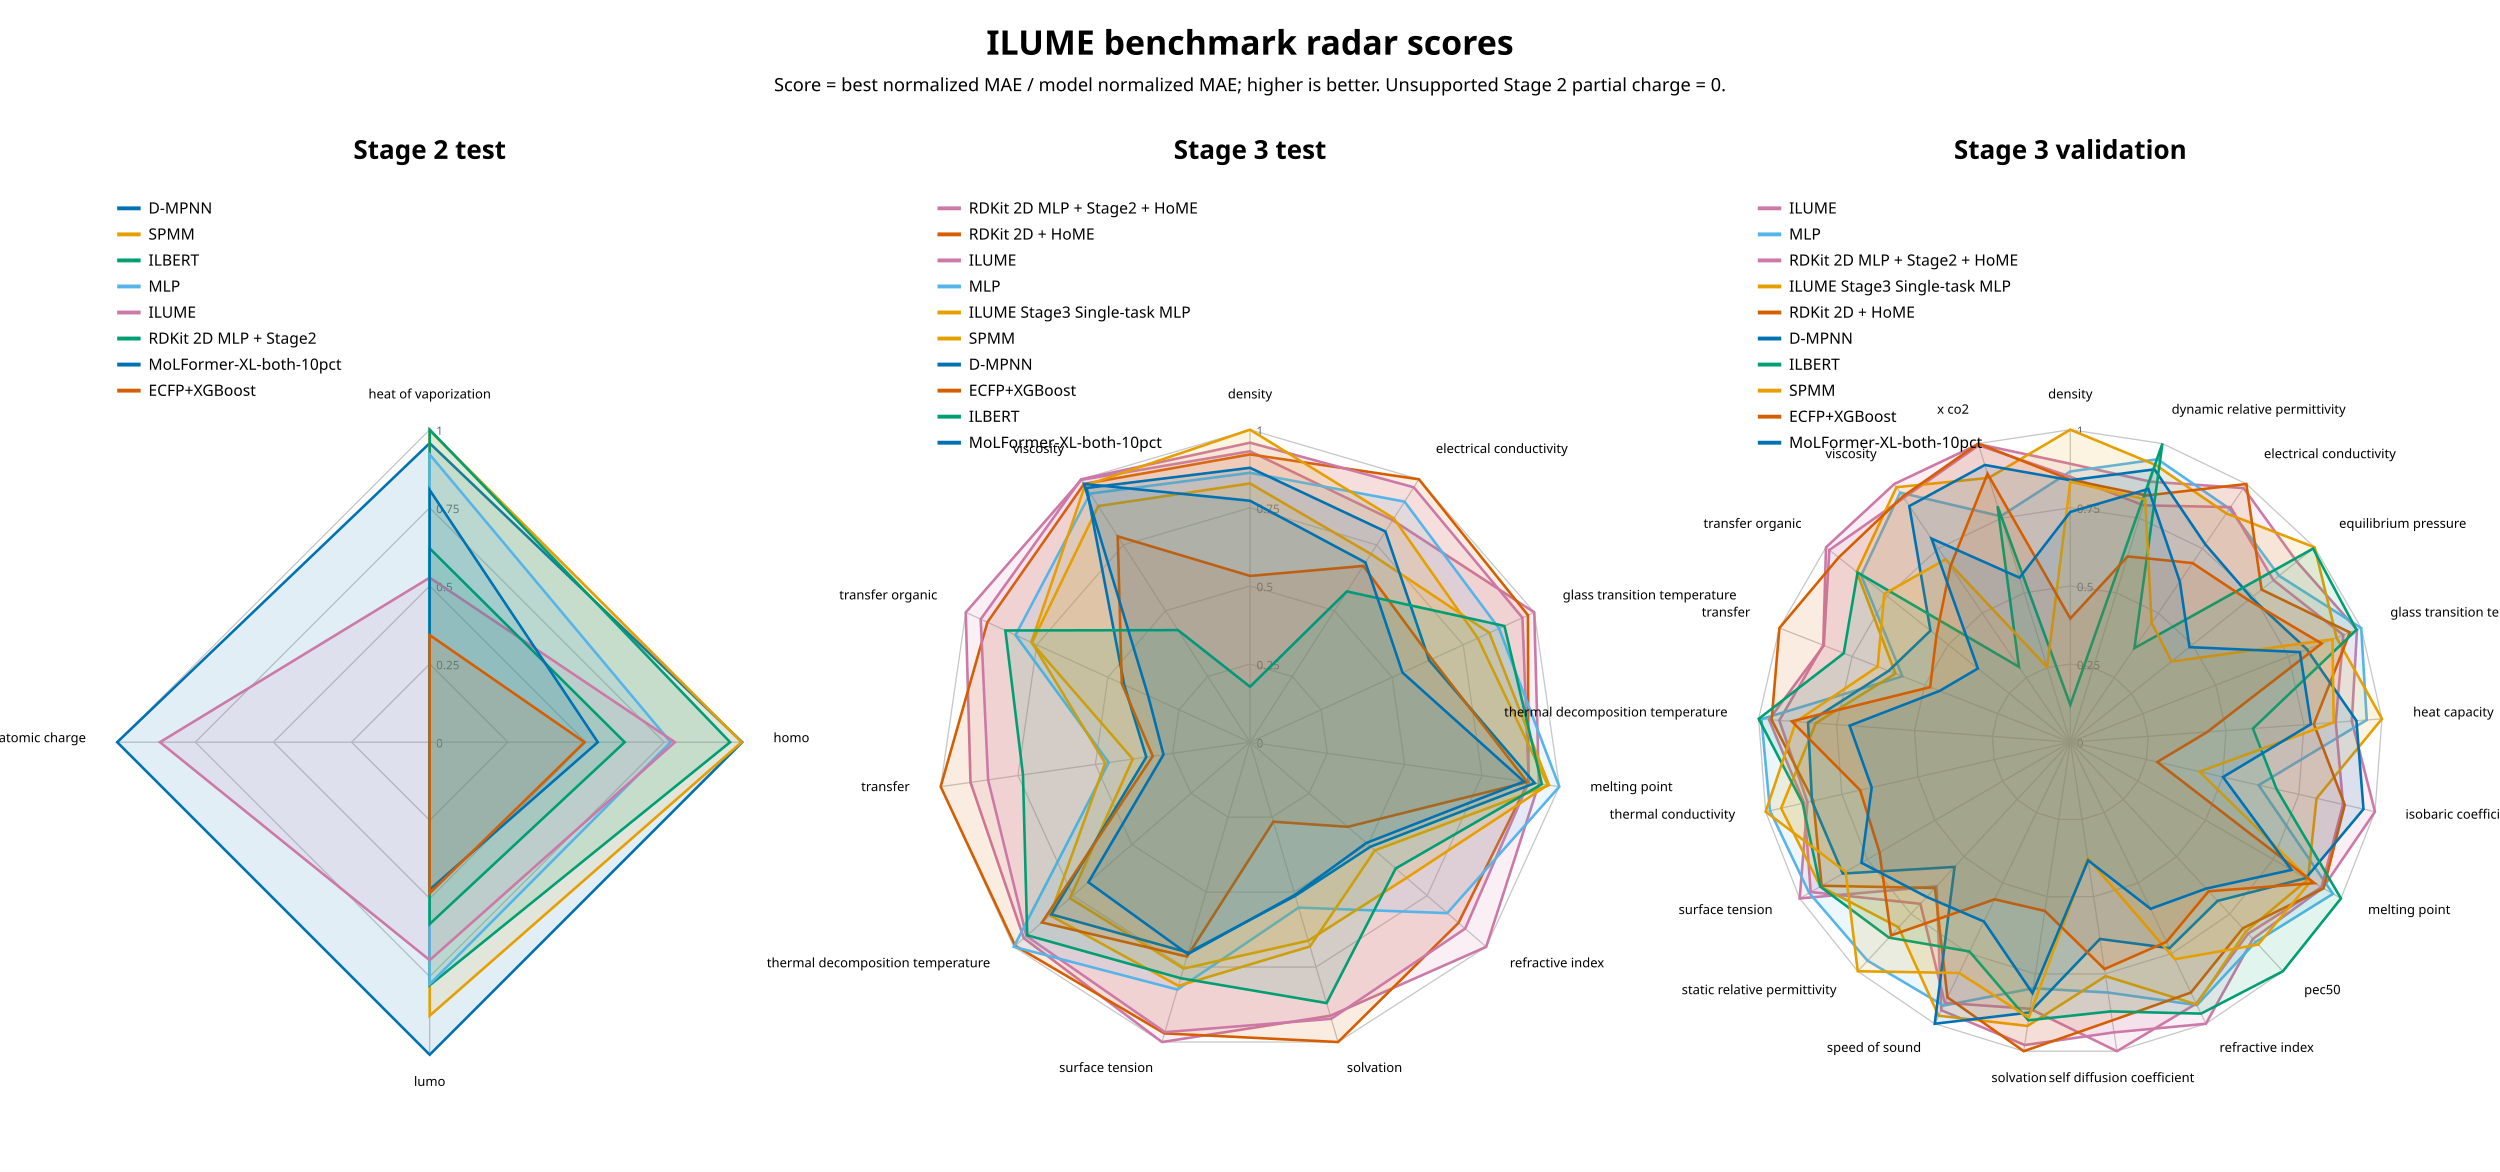
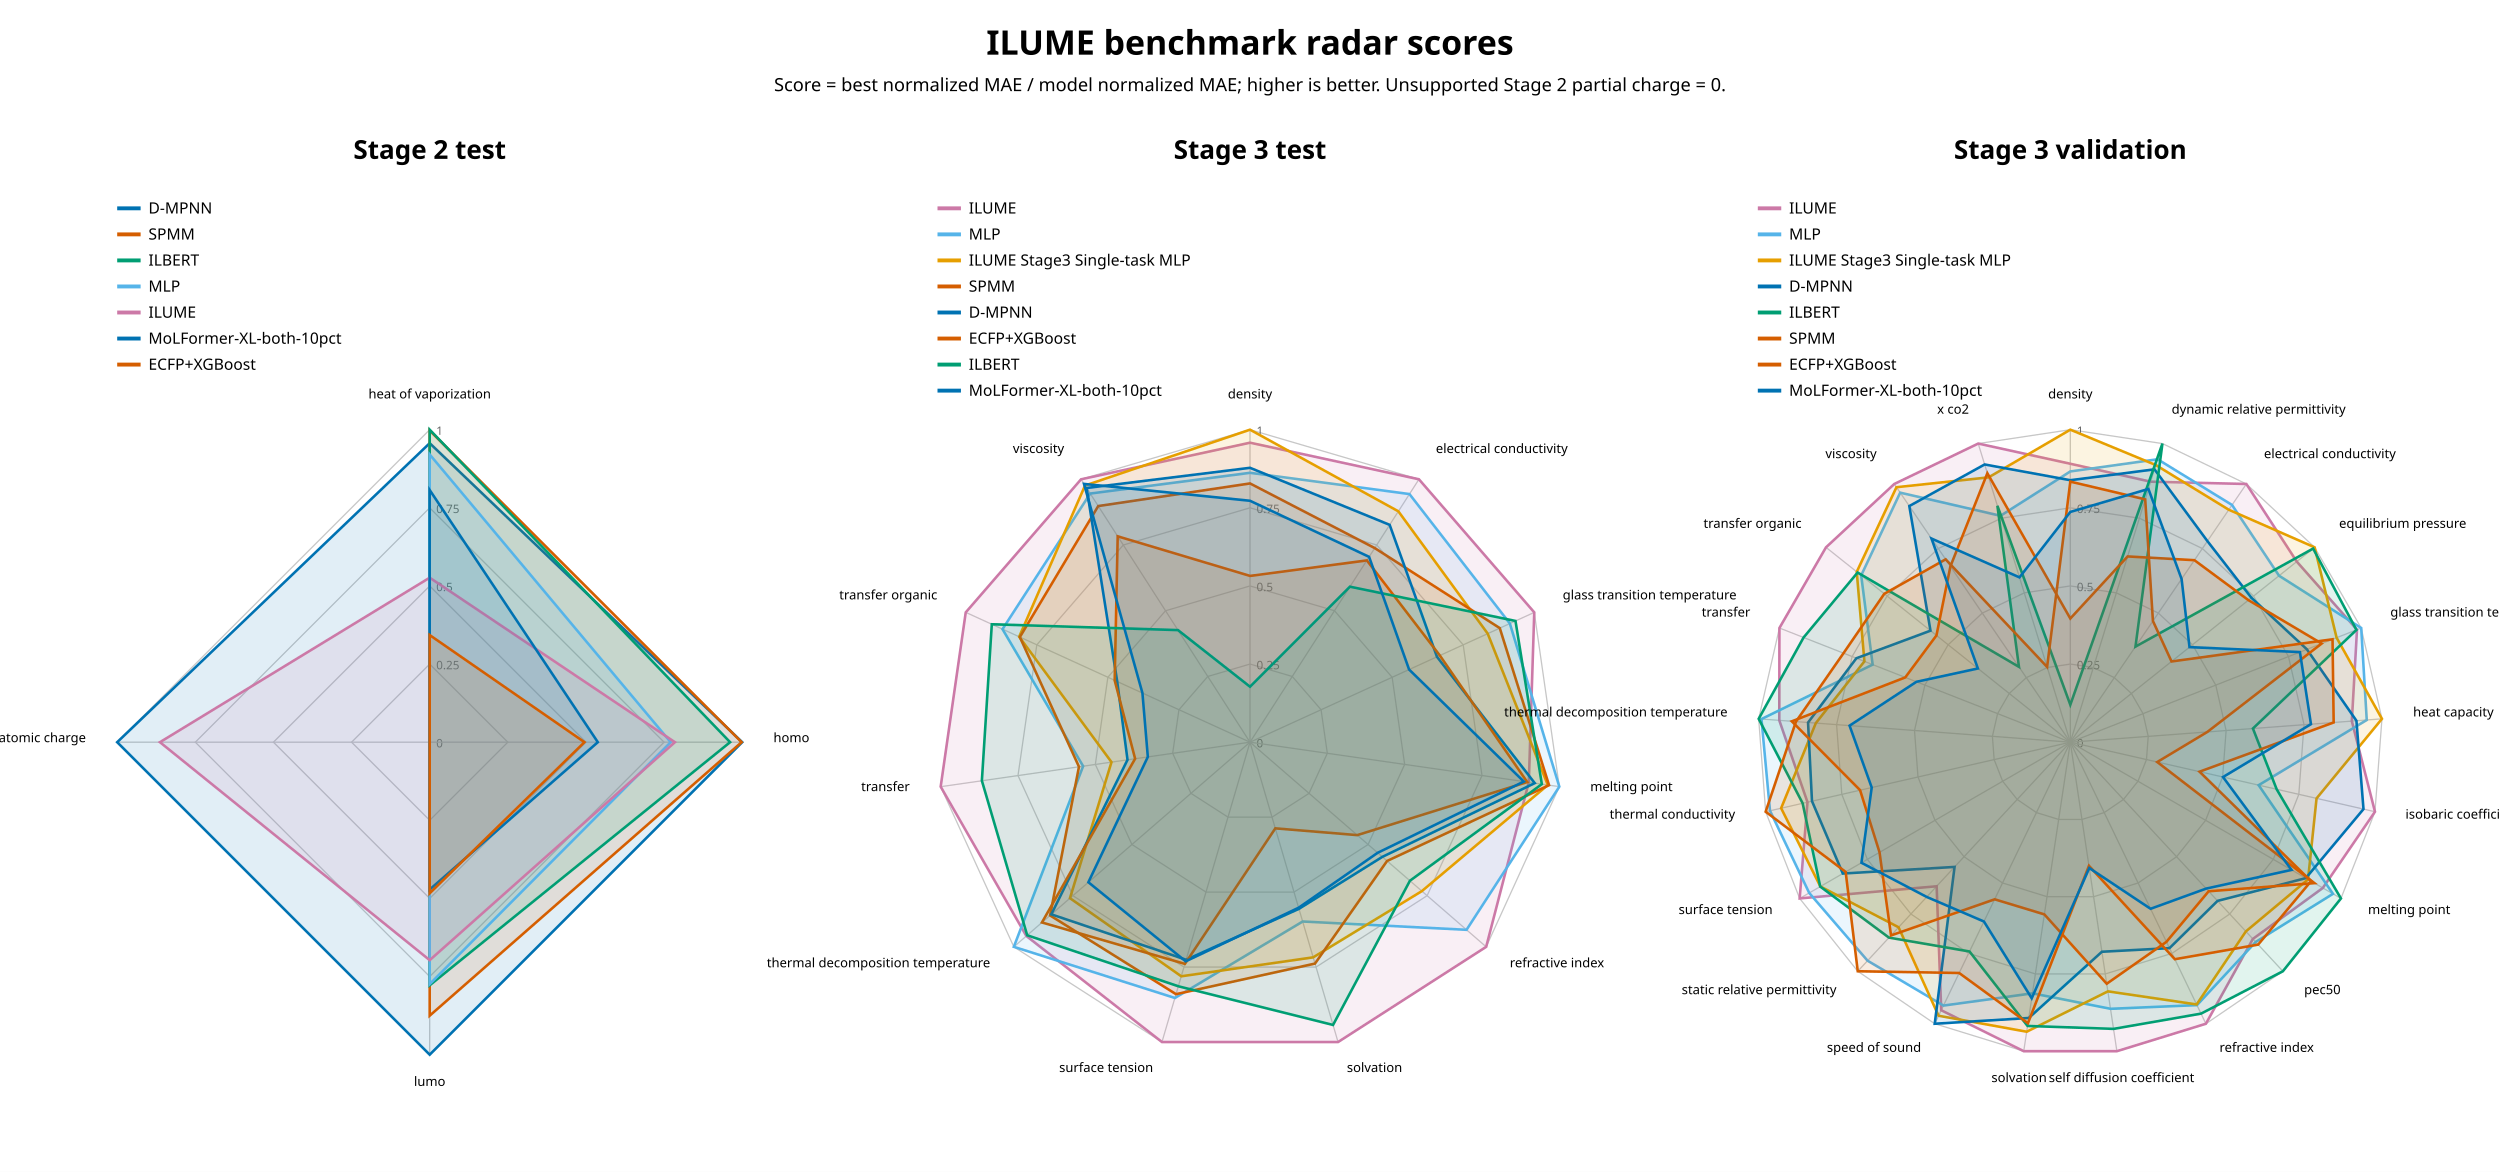
<svg xmlns="http://www.w3.org/2000/svg" width="1920" height="900" viewBox="0 0 1920 900">
  <rect width="1920" height="900" fill="white" />
  <text x="960" y="42" text-anchor="middle" font-family="sans-serif" font-size="26" font-weight="bold">ILUME benchmark radar scores</text>
  <text x="960" y="70" text-anchor="middle" font-family="sans-serif" font-size="14">Score = best normalized MAE / model normalized MAE; higher is better. Unsupported Stage 2 partial charge = 0.</text>
  <text x="330.0" y="122" text-anchor="middle" font-family="sans-serif" font-size="20" font-weight="bold">Stage 2 test</text>
  <polygon points="330.00,510.00 390.00,570.00 330.00,630.00 270.00,570.00" fill="none" stroke="#c7c7c7" stroke-width="1" />
  <text x="335.00" y="514.00" font-family="sans-serif" font-size="9" fill="#666">0.25</text>
  <polygon points="330.00,450.00 450.00,570.00 330.00,690.00 210.00,570.00" fill="none" stroke="#c7c7c7" stroke-width="1" />
  <text x="335.00" y="454.00" font-family="sans-serif" font-size="9" fill="#666">0.5</text>
  <polygon points="330.00,390.00 510.00,570.00 330.00,750.00 150.00,570.00" fill="none" stroke="#c7c7c7" stroke-width="1" />
  <text x="335.00" y="394.00" font-family="sans-serif" font-size="9" fill="#666">0.75</text>
  <polygon points="330.00,330.00 570.00,570.00 330.00,810.00 90.00,570.00" fill="none" stroke="#c7c7c7" stroke-width="1" />
  <text x="335.00" y="334.00" font-family="sans-serif" font-size="9" fill="#666">1</text>
  <text x="335.00" y="574.00" font-family="sans-serif" font-size="9" fill="#666">0</text>
  <line x1="330.00" y1="570.00" x2="330.00" y2="330.00" stroke="#c7c7c7" stroke-width="1" />
  <text x="330.00" y="306.00" text-anchor="middle" font-family="sans-serif" font-size="10">heat of vaporization</text>
  <line x1="330.00" y1="570.00" x2="570.00" y2="570.00" stroke="#c7c7c7" stroke-width="1" />
  <text x="594.00" y="570.00" text-anchor="start" font-family="sans-serif" font-size="10">homo</text>
  <line x1="330.00" y1="570.00" x2="330.00" y2="810.00" stroke="#c7c7c7" stroke-width="1" />
  <text x="330.00" y="834.00" text-anchor="middle" font-family="sans-serif" font-size="10">lumo</text>
  <line x1="330.00" y1="570.00" x2="90.00" y2="570.00" stroke="#c7c7c7" stroke-width="1" />
  <text x="66.00" y="570.00" text-anchor="end" font-family="sans-serif" font-size="10">partial atomic charge</text>
  <polygon class="series" data-panel="stage2_test" data-run="dmpnn@outputs/benchmarks/v1/dmpnn" data-scores="0.956824,1,1,1" points="330.00,340.36 570.00,570.00 330.00,810.00 90.00,570.00" fill="#0072b2" fill-opacity="0.12" stroke="#0072b2" stroke-width="2" />
  <line x1="90.0" y1="160" x2="108.0" y2="160" stroke="#0072b2" stroke-width="3" />
  <text x="114.0" y="164" font-family="sans-serif" font-size="12">D-MPNN</text>
-   <polygon class="series" data-panel="stage2_test" data-run="spmm@outputs/benchmarks/v1/spmm" data-scores="0.99731,0.998218,0.875141,0" points="330.00,330.65 569.57,570.00 330.00,780.03 330.00,570.00" fill="#e69f00" fill-opacity="0.12" stroke="#e69f00" stroke-width="2" />
-   <line x1="90.0" y1="180" x2="108.0" y2="180" stroke="#e69f00" stroke-width="3" />
+   <polygon class="series" data-panel="stage2_test" data-run="spmm@outputs/benchmarks/v1/spmm" data-scores="0.99731,0.998218,0.875141,0" points="330.00,330.65 569.57,570.00 330.00,780.03 330.00,570.00" fill="#d55e00" fill-opacity="0.12" stroke="#d55e00" stroke-width="2" />
+   <line x1="90.0" y1="180" x2="108.0" y2="180" stroke="#d55e00" stroke-width="3" />
  <text x="114.0" y="184" font-family="sans-serif" font-size="12">SPMM</text>
  <polygon class="series" data-panel="stage2_test" data-run="ilbert@outputs/benchmarks/v1/ilbert" data-scores="1,0.961306,0.777919,0" points="330.00,330.00 560.71,570.00 330.00,756.70 330.00,570.00" fill="#009e73" fill-opacity="0.12" stroke="#009e73" stroke-width="2" />
  <line x1="90.0" y1="200" x2="108.0" y2="200" stroke="#009e73" stroke-width="3" />
  <text x="114.0" y="204" font-family="sans-serif" font-size="12">ILBERT</text>
  <polygon class="series" data-panel="stage2_test" data-run="mlp@outputs/benchmarks/v1/mlp" data-scores="0.920702,0.77109,0.774135,0" points="330.00,349.03 515.06,570.00 330.00,755.79 330.00,570.00" fill="#56b4e9" fill-opacity="0.12" stroke="#56b4e9" stroke-width="2" />
  <line x1="90.0" y1="220" x2="108.0" y2="220" stroke="#56b4e9" stroke-width="3" />
  <text x="114.0" y="224" font-family="sans-serif" font-size="12">MLP</text>
  <polygon class="series" data-panel="stage2_test" data-run="ilume@outputs/v1/stage2/base/evaluate" data-scores="0.526423,0.784682,0.697555,0.863199" points="330.00,443.66 518.32,570.00 330.00,737.41 122.83,570.00" fill="#cc79a7" fill-opacity="0.12" stroke="#cc79a7" stroke-width="2" />
  <line x1="90.0" y1="240" x2="108.0" y2="240" stroke="#cc79a7" stroke-width="3" />
  <text x="114.0" y="244" font-family="sans-serif" font-size="12">ILUME</text>
-   <polygon class="series" data-panel="stage2_test" data-run="rdkit_2d_stage2@outputs/ablations/no_stage1_rdkit_stage2_stage3/stage2/evaluate/test" data-scores="0.620139,0.623927,0.581879,0" points="330.00,421.17 479.74,570.00 330.00,709.65 330.00,570.00" fill="#009e73" fill-opacity="0.12" stroke="#009e73" stroke-width="2" />
-   <line x1="90.0" y1="260" x2="108.0" y2="260" stroke="#009e73" stroke-width="3" />
-   <text x="114.0" y="264" font-family="sans-serif" font-size="12">RDKit 2D MLP + Stage2</text>
  <polygon class="series" data-panel="stage2_test" data-run="molformer@outputs/benchmarks/v1/molformer" data-scores="0.806919,0.537986,0.471542,0" points="330.00,376.34 459.12,570.00 330.00,683.17 330.00,570.00" fill="#0072b2" fill-opacity="0.12" stroke="#0072b2" stroke-width="2" />
-   <line x1="90.0" y1="280" x2="108.0" y2="280" stroke="#0072b2" stroke-width="3" />
-   <text x="114.0" y="284" font-family="sans-serif" font-size="12">MoLFormer-XL-both-10pct</text>
+   <line x1="90.0" y1="260" x2="108.0" y2="260" stroke="#0072b2" stroke-width="3" />
+   <text x="114.0" y="264" font-family="sans-serif" font-size="12">MoLFormer-XL-both-10pct</text>
  <polygon class="series" data-panel="stage2_test" data-run="ecfp_xgboost@outputs/benchmarks/v1/ecfp_xgboost" data-scores="0.342753,0.49528,0.483526,0" points="330.00,487.74 448.87,570.00 330.00,686.05 330.00,570.00" fill="#d55e00" fill-opacity="0.12" stroke="#d55e00" stroke-width="2" />
-   <line x1="90.0" y1="300" x2="108.0" y2="300" stroke="#d55e00" stroke-width="3" />
-   <text x="114.0" y="304" font-family="sans-serif" font-size="12">ECFP+XGBoost</text>
+   <line x1="90.0" y1="280" x2="108.0" y2="280" stroke="#d55e00" stroke-width="3" />
+   <text x="114.0" y="284" font-family="sans-serif" font-size="12">ECFP+XGBoost</text>
  <text x="960.0" y="122" text-anchor="middle" font-family="sans-serif" font-size="20" font-weight="bold">Stage 3 test</text>
  <polygon points="960.00,510.00 992.44,519.52 1014.58,545.08 1019.39,578.54 1005.34,609.29 976.90,627.57 943.10,627.57 914.66,609.29 900.61,578.54 905.42,545.08 927.56,519.52" fill="none" stroke="#c7c7c7" stroke-width="1" />
  <text x="965.00" y="514.00" font-family="sans-serif" font-size="9" fill="#666">0.25</text>
  <polygon points="960.00,450.00 1024.88,469.05 1069.16,520.15 1078.78,587.08 1050.69,648.58 993.81,685.14 926.19,685.14 869.31,648.58 841.22,587.08 850.84,520.15 895.12,469.05" fill="none" stroke="#c7c7c7" stroke-width="1" />
  <text x="965.00" y="454.00" font-family="sans-serif" font-size="9" fill="#666">0.5</text>
  <polygon points="960.00,390.00 1057.32,418.57 1123.73,495.23 1138.17,595.62 1096.03,687.87 1010.71,742.71 909.29,742.71 823.97,687.87 781.83,595.62 796.27,495.23 862.68,418.57" fill="none" stroke="#c7c7c7" stroke-width="1" />
  <text x="965.00" y="394.00" font-family="sans-serif" font-size="9" fill="#666">0.75</text>
  <polygon points="960.00,330.00 1089.75,368.10 1178.31,470.30 1197.56,604.16 1141.38,727.17 1027.62,800.28 892.38,800.28 778.62,727.17 722.44,604.16 741.69,470.30 830.25,368.10" fill="none" stroke="#c7c7c7" stroke-width="1" />
  <text x="965.00" y="334.00" font-family="sans-serif" font-size="9" fill="#666">1</text>
  <text x="965.00" y="574.00" font-family="sans-serif" font-size="9" fill="#666">0</text>
  <line x1="960.00" y1="570.00" x2="960.00" y2="330.00" stroke="#c7c7c7" stroke-width="1" />
  <text x="960.00" y="306.00" text-anchor="middle" font-family="sans-serif" font-size="10">density</text>
  <line x1="960.00" y1="570.00" x2="1089.75" y2="368.10" stroke="#c7c7c7" stroke-width="1" />
  <text x="1102.73" y="347.91" text-anchor="start" font-family="sans-serif" font-size="10">electrical conductivity</text>
  <line x1="960.00" y1="570.00" x2="1178.31" y2="470.30" stroke="#c7c7c7" stroke-width="1" />
  <text x="1200.14" y="460.33" text-anchor="start" font-family="sans-serif" font-size="10">glass transition temperature</text>
  <line x1="960.00" y1="570.00" x2="1197.56" y2="604.16" stroke="#c7c7c7" stroke-width="1" />
  <text x="1221.31" y="607.57" text-anchor="start" font-family="sans-serif" font-size="10">melting point</text>
  <line x1="960.00" y1="570.00" x2="1141.38" y2="727.17" stroke="#c7c7c7" stroke-width="1" />
  <text x="1159.52" y="742.88" text-anchor="start" font-family="sans-serif" font-size="10">refractive index</text>
  <line x1="960.00" y1="570.00" x2="1027.62" y2="800.28" stroke="#c7c7c7" stroke-width="1" />
  <text x="1034.38" y="823.31" text-anchor="start" font-family="sans-serif" font-size="10">solvation</text>
  <line x1="960.00" y1="570.00" x2="892.38" y2="800.28" stroke="#c7c7c7" stroke-width="1" />
  <text x="885.62" y="823.31" text-anchor="end" font-family="sans-serif" font-size="10">surface tension</text>
  <line x1="960.00" y1="570.00" x2="778.62" y2="727.17" stroke="#c7c7c7" stroke-width="1" />
  <text x="760.48" y="742.88" text-anchor="end" font-family="sans-serif" font-size="10">thermal decomposition temperature</text>
  <line x1="960.00" y1="570.00" x2="722.44" y2="604.16" stroke="#c7c7c7" stroke-width="1" />
  <text x="698.69" y="607.57" text-anchor="end" font-family="sans-serif" font-size="10">transfer</text>
  <line x1="960.00" y1="570.00" x2="741.69" y2="470.30" stroke="#c7c7c7" stroke-width="1" />
  <text x="719.86" y="460.33" text-anchor="end" font-family="sans-serif" font-size="10">transfer organic</text>
  <line x1="960.00" y1="570.00" x2="830.25" y2="368.10" stroke="#c7c7c7" stroke-width="1" />
  <text x="817.27" y="347.91" text-anchor="end" font-family="sans-serif" font-size="10">viscosity</text>
-   <polygon class="series" data-panel="stage3_test" data-run="rdkit_2d_stage2_home@outputs/ablations/no_stage1_rdkit_stage2_stage3/stage3/evaluate/test" data-scores="0.930953,0.844598,1,0.933952,1,0.912304,1,0.957763,0.903564,1,0.997975" points="960.00,346.57 1069.59,399.47 1178.31,470.30 1181.87,601.90 1141.38,727.17 1021.69,780.08 892.38,800.28 786.28,720.53 745.35,600.86 741.69,470.30 830.51,368.51" fill="#cc79a7" fill-opacity="0.12" stroke="#cc79a7" stroke-width="2" />
+   <polygon class="series" data-panel="stage3_test" data-run="ilume@outputs/v1/stage3/base/test" data-scores="0.958393,1,1,0.901385,1,1,1,0.947019,1,1,1" points="960.00,339.99 1089.75,368.10 1178.31,470.30 1174.13,600.79 1141.38,727.17 1027.62,800.28 892.38,800.28 788.23,718.84 722.44,604.16 741.69,470.30 830.25,368.10" fill="#cc79a7" fill-opacity="0.12" stroke="#cc79a7" stroke-width="2" />
  <line x1="720.0" y1="160" x2="738.0" y2="160" stroke="#cc79a7" stroke-width="3" />
-   <text x="744.0" y="164" font-family="sans-serif" font-size="12">RDKit 2D MLP + Stage2 + HoME</text>
-   <polygon class="series" data-panel="stage3_test" data-run="rdkit_2d_home@outputs/ablations/stage1_stage2_rdkit_home/evaluate/test" data-scores="0.920925,1,0.977915,0.899856,0.882846,1,0.971245,0.994513,1,0.923746,0.982373" points="960.00,348.98 1089.75,368.10 1173.49,472.50 1173.77,600.74 1120.13,708.75 1027.62,800.28 894.33,793.66 779.62,726.30 722.44,604.16 758.34,477.90 832.53,371.66" fill="#d55e00" fill-opacity="0.12" stroke="#d55e00" stroke-width="2" />
-   <line x1="720.0" y1="180" x2="738.0" y2="180" stroke="#d55e00" stroke-width="3" />
-   <text x="744.0" y="184" font-family="sans-serif" font-size="12">RDKit 2D + HoME</text>
-   <polygon class="series" data-panel="stage3_test" data-run="ilume@outputs/v1/stage3/base/test" data-scores="0.958393,0.969494,0.958382,0.901385,0.911031,0.922593,0.967045,0.947019,0.84671,0.947391,1" points="960.00,339.99 1085.80,374.26 1169.23,474.45 1174.13,600.79 1125.24,713.18 1022.38,782.45 894.61,792.69 788.23,718.84 758.86,598.92 753.17,475.55 830.25,368.10" fill="#cc79a7" fill-opacity="0.12" stroke="#cc79a7" stroke-width="2" />
-   <line x1="720.0" y1="200" x2="738.0" y2="200" stroke="#cc79a7" stroke-width="3" />
-   <text x="744.0" y="204" font-family="sans-serif" font-size="12">ILUME</text>
-   <polygon class="series" data-panel="stage3_test" data-run="mlp@outputs/benchmarks/v1/mlp" data-scores="0.862004,0.915018,0.876099,1,0.835272,0.551748,0.824993,1,0.456816,0.824843,0.945819" points="960.00,363.12 1078.73,385.26 1151.26,482.65 1197.56,604.16 1111.50,701.28 997.31,697.06 904.22,759.98 778.62,727.17 851.48,585.60 779.93,487.76 837.28,379.04" fill="#56b4e9" fill-opacity="0.12" stroke="#56b4e9" stroke-width="2" />
-   <line x1="720.0" y1="220" x2="738.0" y2="220" stroke="#56b4e9" stroke-width="3" />
-   <text x="744.0" y="224" font-family="sans-serif" font-size="12">MLP</text>
-   <polygon class="series" data-panel="stage3_test" data-run="ilume_stage3_single_task_mlp@outputs/benchmarks/v1/ilume_stage3_single_task_mlp" data-scores="1,0.851351,0.801428,0.962804,0.66294,0.662034,0.755036,0.762323,0.379157,0.769322,0.976377" points="960.00,330.00 1070.47,398.11 1134.96,490.10 1188.72,602.89 1080.24,674.19 1004.76,722.45 908.95,743.87 821.73,689.81 869.93,582.95 792.05,493.30 833.31,372.87" fill="#e69f00" fill-opacity="0.12" stroke="#e69f00" stroke-width="2" />
-   <line x1="720.0" y1="240" x2="738.0" y2="240" stroke="#e69f00" stroke-width="3" />
-   <text x="744.0" y="244" font-family="sans-serif" font-size="12">ILUME Stage3 Single-task MLP</text>
-   <polygon class="series" data-panel="stage3_test" data-run="spmm@outputs/benchmarks/v1/spmm" data-scores="0.827988,0.715769,0.84214,0.966751,0.528777,0.68116,0.812724,0.846539,0.468175,0.767068,0.89822" points="960.00,371.28 1052.87,425.49 1143.85,486.04 1189.66,603.02 1055.91,653.11 1006.06,726.86 905.05,757.15 806.45,703.05 848.78,585.99 792.54,493.52 843.45,388.65" fill="#e69f00" fill-opacity="0.12" stroke="#e69f00" stroke-width="2" />
-   <line x1="720.0" y1="260" x2="738.0" y2="260" stroke="#e69f00" stroke-width="3" />
-   <text x="744.0" y="264" font-family="sans-serif" font-size="12">SPMM</text>
-   <polygon class="series" data-panel="stage3_test" data-run="dmpnn@outputs/benchmarks/v1/dmpnn" data-scores="0.87798,0.801462,0.6304,0.920491,0.5105,0.512725,0.701729,0.841327,0.335283,0.442556,0.966994" points="960.00,359.28 1063.99,408.18 1097.62,507.15 1178.67,601.44 1052.59,650.23 994.67,688.07 912.55,731.59 807.40,702.23 880.35,581.45 863.38,525.88 834.53,374.76" fill="#0072b2" fill-opacity="0.12" stroke="#0072b2" stroke-width="2" />
-   <line x1="720.0" y1="280" x2="738.0" y2="280" stroke="#0072b2" stroke-width="3" />
-   <text x="744.0" y="284" font-family="sans-serif" font-size="12">D-MPNN</text>
-   <polygon class="series" data-panel="stage3_test" data-run="ecfp_xgboost@outputs/benchmarks/v1/ecfp_xgboost" data-scores="0.532079,0.670422,0.640015,0.896236,0.413674,0.265195,0.715075,0.880969,0.314466,0.450955,0.783078" points="960.00,442.30 1046.99,434.64 1099.72,506.19 1172.91,600.61 1035.03,635.02 977.93,631.07 911.65,734.67 800.21,708.46 885.30,580.74 861.55,525.04 858.39,411.90" fill="#d55e00" fill-opacity="0.12" stroke="#d55e00" stroke-width="2" />
-   <line x1="720.0" y1="300" x2="738.0" y2="300" stroke="#d55e00" stroke-width="3" />
-   <text x="744.0" y="304" font-family="sans-serif" font-size="12">ECFP+XGBoost</text>
-   <polygon class="series" data-panel="stage3_test" data-run="ilbert@outputs/benchmarks/v1/ilbert" data-scores="0.177493,0.573464,0.895055,0.943484,0.616901,0.870082,0.787218,0.943435,0.73395,0.860521,0.426328" points="960.00,527.40 1034.41,454.22 1155.40,480.76 1184.13,602.23 1071.89,666.96 1018.83,770.36 906.77,751.28 788.88,718.28 785.64,595.07 772.14,484.21 904.68,483.92" fill="#009e73" fill-opacity="0.12" stroke="#009e73" stroke-width="2" />
-   <line x1="720.0" y1="320" x2="738.0" y2="320" stroke="#009e73" stroke-width="3" />
-   <text x="744.0" y="324" font-family="sans-serif" font-size="12">ILBERT</text>
-   <polygon class="series" data-panel="stage3_test" data-run="molformer@outputs/benchmarks/v1/molformer" data-scores="0.772533,0.683442,0.536399,0.885276,0.492402,0.509378,0.706825,0.68437,0.279671,0.358486,0.982415" points="960.00,384.59 1048.68,432.01 1077.10,516.52 1170.30,600.24 1049.31,647.39 994.44,687.30 912.21,732.77 835.87,677.56 893.56,579.55 881.74,534.26 832.53,371.65" fill="#0072b2" fill-opacity="0.12" stroke="#0072b2" stroke-width="2" />
-   <line x1="720.0" y1="340" x2="738.0" y2="340" stroke="#0072b2" stroke-width="3" />
-   <text x="744.0" y="344" font-family="sans-serif" font-size="12">MoLFormer-XL-both-10pct</text>
+   <text x="744.0" y="164" font-family="sans-serif" font-size="12">ILUME</text>
+   <polygon class="series" data-panel="stage3_test" data-run="mlp@outputs/benchmarks/v1/mlp" data-scores="0.862004,0.94381,0.914143,1,0.916843,0.598041,0.853107,1,0.539519,0.870647,0.945819" points="960.00,363.12 1082.46,379.44 1159.57,478.86 1197.56,604.16 1126.30,714.10 1000.44,707.72 902.32,766.45 778.62,727.17 831.83,588.43 769.93,483.20 837.28,379.04" fill="#56b4e9" fill-opacity="0.12" stroke="#56b4e9" stroke-width="2" />
+   <line x1="720.0" y1="180" x2="738.0" y2="180" stroke="#56b4e9" stroke-width="3" />
+   <text x="744.0" y="184" font-family="sans-serif" font-size="12">MLP</text>
+   <polygon class="series" data-panel="stage3_test" data-run="ilume_stage3_single_task_mlp@outputs/benchmarks/v1/ilume_stage3_single_task_mlp" data-scores="1,0.87814,0.83623,0.962804,0.727681,0.717579,0.780766,0.762323,0.4478,0.812043,0.976377" points="960.00,330.00 1073.94,392.70 1142.56,486.63 1188.72,602.89 1091.99,684.37 1008.52,735.24 907.21,749.79 821.73,689.81 853.62,585.29 782.72,489.04 833.31,372.87" fill="#e69f00" fill-opacity="0.12" stroke="#e69f00" stroke-width="2" />
+   <line x1="720.0" y1="200" x2="738.0" y2="200" stroke="#e69f00" stroke-width="3" />
+   <text x="744.0" y="204" font-family="sans-serif" font-size="12">ILUME Stage3 Single-task MLP</text>
+   <polygon class="series" data-panel="stage3_test" data-run="spmm@outputs/benchmarks/v1/spmm" data-scores="0.827988,0.738291,0.87871,0.966751,0.580416,0.738311,0.84042,0.846539,0.552934,0.809664,0.89822" points="960.00,371.28 1055.80,420.94 1151.83,482.39 1189.66,603.02 1065.28,661.22 1009.92,740.02 903.17,763.53 806.45,703.05 828.65,588.89 783.24,489.28 843.45,388.65" fill="#d55e00" fill-opacity="0.12" stroke="#d55e00" stroke-width="2" />
+   <line x1="720.0" y1="220" x2="738.0" y2="220" stroke="#d55e00" stroke-width="3" />
+   <text x="744.0" y="224" font-family="sans-serif" font-size="12">SPMM</text>
+   <polygon class="series" data-panel="stage3_test" data-run="dmpnn@outputs/benchmarks/v1/dmpnn" data-scores="0.87798,0.82668,0.657776,0.920491,0.560354,0.555743,0.725643,0.841327,0.395984,0.467131,0.966994" points="960.00,359.28 1067.26,403.09 1103.60,504.42 1178.67,601.44 1061.64,658.07 997.58,697.98 910.94,737.10 807.40,702.23 865.93,583.53 858.02,523.43 834.53,374.76" fill="#0072b2" fill-opacity="0.12" stroke="#0072b2" stroke-width="2" />
+   <line x1="720.0" y1="240" x2="738.0" y2="240" stroke="#0072b2" stroke-width="3" />
+   <text x="744.0" y="244" font-family="sans-serif" font-size="12">D-MPNN</text>
+   <polygon class="series" data-panel="stage3_test" data-run="ecfp_xgboost@outputs/benchmarks/v1/ecfp_xgboost" data-scores="0.532079,0.691517,0.667808,0.896236,0.454073,0.287445,0.739444,0.880969,0.371397,0.475997,0.783078" points="960.00,442.30 1049.73,430.38 1105.79,503.42 1172.91,600.61 1042.36,641.37 979.44,636.19 910.00,740.28 800.21,708.46 871.77,582.69 856.08,522.54 858.39,411.90" fill="#d55e00" fill-opacity="0.12" stroke="#d55e00" stroke-width="2" />
+   <line x1="720.0" y1="260" x2="738.0" y2="260" stroke="#d55e00" stroke-width="3" />
+   <text x="744.0" y="264" font-family="sans-serif" font-size="12">ECFP+XGBoost</text>
+   <polygon class="series" data-panel="stage3_test" data-run="ilbert@outputs/benchmarks/v1/ilbert" data-scores="0.177493,0.591509,0.933923,0.943484,0.677147,0.943083,0.814045,0.943435,0.866825,0.908306,0.426328" points="960.00,527.40 1036.75,450.57 1163.89,476.89 1184.13,602.23 1082.82,676.42 1023.77,787.17 904.96,757.46 788.88,718.28 754.08,599.61 761.71,479.44 904.68,483.92" fill="#009e73" fill-opacity="0.12" stroke="#009e73" stroke-width="2" />
+   <line x1="720.0" y1="280" x2="738.0" y2="280" stroke="#009e73" stroke-width="3" />
+   <text x="744.0" y="284" font-family="sans-serif" font-size="12">ILBERT</text>
+   <polygon class="series" data-panel="stage3_test" data-run="molformer@outputs/benchmarks/v1/molformer" data-scores="0.772533,0.704947,0.559693,0.885276,0.540489,0.552115,0.730913,0.68437,0.330303,0.378393,0.982415" points="960.00,384.59 1051.47,427.67 1082.19,514.20 1170.30,600.24 1058.03,654.95 997.33,697.14 910.58,738.31 835.87,677.56 881.53,581.28 877.39,532.27 832.53,371.65" fill="#0072b2" fill-opacity="0.12" stroke="#0072b2" stroke-width="2" />
+   <line x1="720.0" y1="300" x2="738.0" y2="300" stroke="#0072b2" stroke-width="3" />
+   <text x="744.0" y="304" font-family="sans-serif" font-size="12">MoLFormer-XL-both-10pct</text>
  <text x="1590.0" y="122" text-anchor="middle" font-family="sans-serif" font-size="20" font-weight="bold">Stage 3 validation</text>
  <polygon points="1590.00,510.00 1607.69,512.67 1623.80,520.43 1636.91,532.59 1645.85,548.08 1649.83,565.52 1648.50,583.35 1641.96,600.00 1630.81,613.98 1616.03,624.06 1598.94,629.33 1581.06,629.33 1563.97,624.06 1549.19,613.98 1538.04,600.00 1531.50,583.35 1530.17,565.52 1534.15,548.08 1543.09,532.59 1556.20,520.43 1572.31,512.67" fill="none" stroke="#c7c7c7" stroke-width="1" />
  <text x="1595.00" y="514.00" font-family="sans-serif" font-size="9" fill="#666">0.25</text>
  <polygon points="1590.00,450.00 1625.37,455.33 1657.60,470.85 1683.82,495.18 1701.70,526.16 1709.66,561.03 1706.99,596.70 1693.92,630.00 1671.62,657.97 1642.07,678.12 1607.89,688.66 1572.11,688.66 1537.93,678.12 1508.38,657.97 1486.08,630.00 1473.01,596.70 1470.34,561.03 1478.30,526.16 1496.18,495.18 1522.40,470.85 1554.63,455.33" fill="none" stroke="#c7c7c7" stroke-width="1" />
  <text x="1595.00" y="454.00" font-family="sans-serif" font-size="9" fill="#666">0.5</text>
  <polygon points="1590.00,390.00 1643.06,398.00 1691.40,421.28 1730.73,457.77 1757.56,504.24 1769.50,556.55 1765.49,610.05 1745.88,660.00 1712.43,701.95 1668.10,732.17 1616.83,747.99 1563.17,747.99 1511.90,732.17 1467.57,701.95 1434.12,660.00 1414.51,610.05 1410.50,556.55 1422.44,504.24 1449.27,457.77 1488.60,421.28 1536.94,398.00" fill="none" stroke="#c7c7c7" stroke-width="1" />
  <text x="1595.00" y="394.00" font-family="sans-serif" font-size="9" fill="#666">0.75</text>
  <polygon points="1590.00,330.00 1660.74,340.66 1725.20,371.70 1777.64,420.36 1813.41,482.32 1829.33,552.06 1823.98,623.41 1797.85,690.00 1753.24,745.93 1694.13,786.23 1625.77,807.32 1554.23,807.32 1485.87,786.23 1426.76,745.93 1382.15,690.00 1356.02,623.41 1350.67,552.06 1366.59,482.32 1402.36,420.36 1454.80,371.70 1519.26,340.66" fill="none" stroke="#c7c7c7" stroke-width="1" />
  <text x="1595.00" y="334.00" font-family="sans-serif" font-size="9" fill="#666">1</text>
  <text x="1595.00" y="574.00" font-family="sans-serif" font-size="9" fill="#666">0</text>
  <line x1="1590.00" y1="570.00" x2="1590.00" y2="330.00" stroke="#c7c7c7" stroke-width="1" />
  <text x="1590.00" y="306.00" text-anchor="middle" font-family="sans-serif" font-size="10">density</text>
  <line x1="1590.00" y1="570.00" x2="1660.74" y2="340.66" stroke="#c7c7c7" stroke-width="1" />
  <text x="1667.82" y="317.73" text-anchor="start" font-family="sans-serif" font-size="10">dynamic relative permittivity</text>
  <line x1="1590.00" y1="570.00" x2="1725.20" y2="371.70" stroke="#c7c7c7" stroke-width="1" />
  <text x="1738.72" y="351.87" text-anchor="start" font-family="sans-serif" font-size="10">electrical conductivity</text>
  <line x1="1590.00" y1="570.00" x2="1777.64" y2="420.36" stroke="#c7c7c7" stroke-width="1" />
  <text x="1796.40" y="405.40" text-anchor="start" font-family="sans-serif" font-size="10">equilibrium pressure</text>
  <line x1="1590.00" y1="570.00" x2="1813.41" y2="482.32" stroke="#c7c7c7" stroke-width="1" />
  <text x="1835.75" y="473.55" text-anchor="start" font-family="sans-serif" font-size="10">glass transition temperature</text>
  <line x1="1590.00" y1="570.00" x2="1829.33" y2="552.06" stroke="#c7c7c7" stroke-width="1" />
  <text x="1853.26" y="550.27" text-anchor="start" font-family="sans-serif" font-size="10">heat capacity</text>
  <line x1="1590.00" y1="570.00" x2="1823.98" y2="623.41" stroke="#c7c7c7" stroke-width="1" />
  <text x="1847.38" y="628.75" text-anchor="start" font-family="sans-serif" font-size="10">isobaric coefficient of volume expansion</text>
  <line x1="1590.00" y1="570.00" x2="1797.85" y2="690.00" stroke="#c7c7c7" stroke-width="1" />
  <text x="1818.63" y="702.00" text-anchor="start" font-family="sans-serif" font-size="10">melting point</text>
  <line x1="1590.00" y1="570.00" x2="1753.24" y2="745.93" stroke="#c7c7c7" stroke-width="1" />
  <text x="1769.57" y="763.53" text-anchor="start" font-family="sans-serif" font-size="10">pec50</text>
  <line x1="1590.00" y1="570.00" x2="1694.13" y2="786.23" stroke="#c7c7c7" stroke-width="1" />
  <text x="1704.55" y="807.86" text-anchor="start" font-family="sans-serif" font-size="10">refractive index</text>
  <line x1="1590.00" y1="570.00" x2="1625.77" y2="807.32" stroke="#c7c7c7" stroke-width="1" />
  <text x="1629.35" y="831.05" text-anchor="middle" font-family="sans-serif" font-size="10">self diffusion coefficient</text>
  <line x1="1590.00" y1="570.00" x2="1554.23" y2="807.32" stroke="#c7c7c7" stroke-width="1" />
  <text x="1550.65" y="831.05" text-anchor="middle" font-family="sans-serif" font-size="10">solvation</text>
  <line x1="1590.00" y1="570.00" x2="1485.87" y2="786.23" stroke="#c7c7c7" stroke-width="1" />
  <text x="1475.45" y="807.86" text-anchor="end" font-family="sans-serif" font-size="10">speed of sound</text>
  <line x1="1590.00" y1="570.00" x2="1426.76" y2="745.93" stroke="#c7c7c7" stroke-width="1" />
  <text x="1410.43" y="763.53" text-anchor="end" font-family="sans-serif" font-size="10">static relative permittivity</text>
  <line x1="1590.00" y1="570.00" x2="1382.15" y2="690.00" stroke="#c7c7c7" stroke-width="1" />
  <text x="1361.37" y="702.00" text-anchor="end" font-family="sans-serif" font-size="10">surface tension</text>
  <line x1="1590.00" y1="570.00" x2="1356.02" y2="623.41" stroke="#c7c7c7" stroke-width="1" />
  <text x="1332.62" y="628.75" text-anchor="end" font-family="sans-serif" font-size="10">thermal conductivity</text>
  <line x1="1590.00" y1="570.00" x2="1350.67" y2="552.06" stroke="#c7c7c7" stroke-width="1" />
  <text x="1326.74" y="550.27" text-anchor="end" font-family="sans-serif" font-size="10">thermal decomposition temperature</text>
  <line x1="1590.00" y1="570.00" x2="1366.59" y2="482.32" stroke="#c7c7c7" stroke-width="1" />
  <text x="1344.25" y="473.55" text-anchor="end" font-family="sans-serif" font-size="10">transfer</text>
  <line x1="1590.00" y1="570.00" x2="1402.36" y2="420.36" stroke="#c7c7c7" stroke-width="1" />
  <text x="1383.60" y="405.40" text-anchor="end" font-family="sans-serif" font-size="10">transfer organic</text>
  <line x1="1590.00" y1="570.00" x2="1454.80" y2="371.70" stroke="#c7c7c7" stroke-width="1" />
  <text x="1441.28" y="351.87" text-anchor="end" font-family="sans-serif" font-size="10">viscosity</text>
  <line x1="1590.00" y1="570.00" x2="1519.26" y2="340.66" stroke="#c7c7c7" stroke-width="1" />
  <text x="1512.18" y="317.73" text-anchor="end" font-family="sans-serif" font-size="10">x co2</text>
-   <polygon class="series" data-panel="stage3_validation" data-run="ilume@study:ilume-stage3-6e0b193154d4b81545dc1bac0bb187e872a34548b7cee0723f681a7c5105f31d-taskwise-refined" data-scores="0.890952,0.872341,0.984235,0.926856,0.985543,0.903393,1,0.933011,0.858857,1,0.939049,0.980018,0.952053,0.628896,1,0.862708,0.933843,0.849336,1,1,0.998103" points="1590.00,356.17 1651.71,369.94 1723.07,374.83 1763.91,431.31 1810.18,483.59 1806.21,553.80 1823.98,623.41 1783.92,681.96 1730.20,721.10 1694.13,786.23 1623.59,792.85 1554.94,802.58 1490.86,775.86 1487.34,680.64 1382.15,690.00 1388.14,616.07 1366.50,553.25 1400.25,495.53 1402.36,420.36 1454.80,371.70 1519.39,341.10" fill="#cc79a7" fill-opacity="0.12" stroke="#cc79a7" stroke-width="2" />
+   <polygon class="series" data-panel="stage3_validation" data-run="ilume@study:ilume-stage3-6e0b193154d4b81545dc1bac0bb187e872a34548b7cee0723f681a7c5105f31d-taskwise-refined" data-scores="0.890952,0.872341,1,0.926856,0.985543,0.903393,1,0.933011,0.858857,1,1,1,0.952053,0.628896,1,0.862708,0.933843,1,1,1,1" points="1590.00,356.17 1651.71,369.94 1725.20,371.70 1763.91,431.31 1810.18,483.59 1806.21,553.80 1823.98,623.41 1783.92,681.96 1730.20,721.10 1694.13,786.23 1625.77,807.32 1554.23,807.32 1490.86,775.86 1487.34,680.64 1382.15,690.00 1388.14,616.07 1366.50,553.25 1366.59,482.32 1402.36,420.36 1454.80,371.70 1519.26,340.66" fill="#cc79a7" fill-opacity="0.12" stroke="#cc79a7" stroke-width="2" />
  <line x1="1350.0" y1="160" x2="1368.0" y2="160" stroke="#cc79a7" stroke-width="3" />
  <text x="1374.0" y="164" font-family="sans-serif" font-size="12">ILUME</text>
-   <polygon class="series" data-panel="stage3_validation" data-run="mlp@outputs/benchmarks/v1/mlp" data-scores="0.866435,0.947494,0.904223,0.854354,1,0.951231,0.618145,0.970481,0.872084,0.933924,0.810232,0.796477,0.935528,0.953903,0.964822,0.985744,0.991157,0.577134,0.855966,0.966434,0.756703" points="1590.00,362.06 1657.03,352.70 1712.25,390.70 1750.31,442.16 1813.41,482.32 1817.66,552.94 1734.64,603.01 1791.71,686.46 1732.36,723.43 1687.25,771.94 1618.98,762.28 1561.51,759.02 1492.58,772.29 1434.28,737.82 1389.47,685.78 1359.35,622.64 1352.79,552.22 1461.06,519.40 1429.39,441.92 1459.34,378.36 1536.47,396.46" fill="#56b4e9" fill-opacity="0.12" stroke="#56b4e9" stroke-width="2" />
+   <polygon class="series" data-panel="stage3_validation" data-run="mlp@outputs/benchmarks/v1/mlp" data-scores="0.866435,0.947494,0.918706,0.854354,1,0.951231,0.618145,0.970481,0.872084,0.933924,0.862821,0.812717,0.935528,0.953903,0.964822,0.985744,0.991157,0.679511,0.855966,0.966434,0.758141" points="1590.00,362.06 1657.03,352.70 1714.21,387.82 1750.31,442.16 1813.41,482.32 1817.66,552.94 1734.64,603.01 1791.71,686.46 1732.36,723.43 1687.25,771.94 1620.86,774.76 1560.93,762.87 1492.58,772.29 1434.28,737.82 1389.47,685.78 1359.35,622.64 1352.79,552.22 1438.19,510.42 1429.39,441.92 1459.34,378.36 1536.37,396.13" fill="#56b4e9" fill-opacity="0.12" stroke="#56b4e9" stroke-width="2" />
  <line x1="1350.0" y1="180" x2="1368.0" y2="180" stroke="#56b4e9" stroke-width="3" />
  <text x="1374.0" y="184" font-family="sans-serif" font-size="12">MLP</text>
-   <polygon class="series" data-panel="stage3_validation" data-run="rdkit_2d_stage2_home@study:rdkit-2d-stage2-home-stage3-aadbdf3dbd2b69bd17a602fd1ec9ce1c680090f6e63d2e9774a92afa87c0de57-taskwise-refined" data-scores="0.849401,0.79319,0.910393,0.831479,0.938514,0.8518,0.895236,0.928258,0.836205,0.928677,1,0.862864,0.925718,0.705532,0.959264,0.873772,0.966864,0.847341,0.986301,0.946218,0.994321" points="1590.00,366.14 1646.11,388.09 1713.08,389.47 1746.02,445.58 1799.67,487.71 1793.86,554.72 1799.47,617.81 1782.93,681.39 1726.50,717.12 1686.71,770.81 1625.77,807.32 1559.14,774.77 1493.60,770.17 1474.83,694.13 1390.62,685.11 1385.55,616.66 1358.60,552.66 1400.70,495.70 1404.93,422.41 1462.07,382.37 1519.66,341.96" fill="#cc79a7" fill-opacity="0.12" stroke="#cc79a7" stroke-width="2" />
-   <line x1="1350.0" y1="200" x2="1368.0" y2="200" stroke="#cc79a7" stroke-width="3" />
-   <text x="1374.0" y="204" font-family="sans-serif" font-size="12">RDKit 2D MLP + Stage2 + HoME</text>
-   <polygon class="series" data-panel="stage3_validation" data-run="ilume_stage3_single_task_mlp@outputs/benchmarks/v1/ilume_stage3_single_task_mlp" data-scores="1,0.928051,0.88602,1,0.915375,1,0.808239,0.878401,0.825981,0.931526,0.757284,0.918268,0.971657,0.808008,0.923561,0.949155,0.816654,0.601199,0.874165,0.987535,0.885209" points="1590.00,330.00 1655.65,357.16 1709.79,394.30 1777.64,420.36 1794.50,489.74 1829.33,552.06 1779.11,613.16 1772.57,675.41 1724.83,715.32 1687.00,771.43 1617.09,749.72 1557.15,787.92 1488.82,780.10 1458.10,712.15 1398.04,680.83 1367.91,620.69 1394.55,555.35 1455.69,517.29 1425.97,439.19 1456.49,374.17 1527.38,366.99" fill="#e69f00" fill-opacity="0.12" stroke="#e69f00" stroke-width="2" />
-   <line x1="1350.0" y1="220" x2="1368.0" y2="220" stroke="#e69f00" stroke-width="3" />
-   <text x="1374.0" y="224" font-family="sans-serif" font-size="12">ILUME Stage3 Single-task MLP</text>
-   <polygon class="series" data-panel="stage3_validation" data-run="rdkit_2d_home@study:rdkit-2d-home-stage3-eb9859cafaa86c3a85b5c0278ca6d0682d1edd43de0502d747bead2ba4024ef6-taskwise-refined" data-scores="0.839756,0.82605,1,0.78295,0.961085,0.781566,0.90086,0.935642,0.812043,0.889301,0.900326,1,0.906208,0.63665,0.918925,0.843546,0.958437,1,0.948174,0.951559,1" points="1590.00,368.46 1648.44,380.56 1725.20,371.70 1736.91,452.84 1804.72,485.73 1777.05,555.98 1800.79,618.11 1784.47,682.28 1722.56,712.86 1682.60,762.30 1622.20,783.66 1554.23,807.32 1495.63,765.95 1486.07,682.01 1399.01,680.27 1392.62,615.05 1360.62,552.81 1366.59,482.32 1412.09,428.12 1461.35,381.31 1519.26,340.66" fill="#d55e00" fill-opacity="0.12" stroke="#d55e00" stroke-width="2" />
-   <line x1="1350.0" y1="240" x2="1368.0" y2="240" stroke="#d55e00" stroke-width="3" />
-   <text x="1374.0" y="244" font-family="sans-serif" font-size="12">RDKit 2D + HoME</text>
-   <polygon class="series" data-panel="stage3_validation" data-run="dmpnn@outputs/benchmarks/v1/dmpnn" data-scores="0.838336,0.913772,0.766479,0.741203,0.813274,0.918149,0.962289,0.87011,0.692744,0.731471,0.636855,0.874715,1,0.544597,0.840575,0.847926,0.841619,0.624595,0.572371,0.914598,0.92827" points="1590.00,368.80 1654.64,360.44 1693.63,418.01 1729.08,459.09 1771.69,498.69 1809.74,553.53 1815.16,621.39 1770.85,674.41 1703.08,691.88 1666.17,728.17 1612.78,721.14 1558.71,777.59 1485.87,786.23 1501.10,665.81 1415.29,670.87 1391.60,615.28 1388.58,554.91 1450.46,515.23 1482.60,484.35 1466.35,388.64 1524.33,357.11" fill="#0072b2" fill-opacity="0.12" stroke="#0072b2" stroke-width="2" />
-   <line x1="1350.0" y1="260" x2="1368.0" y2="260" stroke="#0072b2" stroke-width="3" />
-   <text x="1374.0" y="264" font-family="sans-serif" font-size="12">D-MPNN</text>
-   <polygon class="series" data-panel="stage3_validation" data-run="ilbert@outputs/benchmarks/v1/ilbert" data-scores="0.119672,1,0.364355,0.99378,0.983598,0.585972,0.677345,1,1,0.964039,0.871217,0.899963,0.743412,0.853187,0.924085,0.878586,1,0.778816,0.870713,0.291755,0.790201" points="1590.00,541.28 1660.74,340.66 1639.26,497.75 1776.47,421.29 1809.75,483.76 1730.24,559.49 1748.49,606.17 1797.85,690.00 1753.24,745.93 1690.39,778.46 1621.16,776.76 1557.81,783.58 1512.59,730.75 1450.72,720.10 1397.93,680.89 1384.43,616.92 1350.67,552.06 1416.00,501.71 1426.62,439.71 1550.56,512.15 1534.10,388.78" fill="#009e73" fill-opacity="0.12" stroke="#009e73" stroke-width="2" />
-   <line x1="1350.0" y1="280" x2="1368.0" y2="280" stroke="#009e73" stroke-width="3" />
-   <text x="1374.0" y="284" font-family="sans-serif" font-size="12">ILBERT</text>
-   <polygon class="series" data-panel="stage3_validation" data-run="spmm@outputs/benchmarks/v1/spmm" data-scores="0.833778,0.813078,0.461895,0.41425,0.901459,0.845125,0.424194,0.889488,0.883633,0.770835,0.375555,0.891311,0.81978,1,0.830152,1,0.880416,0.662218,0.761529,0.708284,0.251515" points="1590.00,369.89 1647.52,383.53 1652.45,478.41 1667.73,508.01 1791.39,490.96 1792.26,554.84 1689.25,592.65 1774.88,676.74 1734.25,725.46 1670.27,736.68 1603.43,659.13 1558.12,781.53 1504.63,747.26 1426.76,745.93 1417.46,669.62 1356.02,623.41 1379.29,554.21 1442.05,511.94 1447.11,456.05 1494.24,429.55 1572.21,512.32" fill="#e69f00" fill-opacity="0.12" stroke="#e69f00" stroke-width="2" />
-   <line x1="1350.0" y1="300" x2="1368.0" y2="300" stroke="#e69f00" stroke-width="3" />
-   <text x="1374.0" y="304" font-family="sans-serif" font-size="12">SPMM</text>
-   <polygon class="series" data-panel="stage3_validation" data-run="ecfp_xgboost@outputs/benchmarks/v1/ecfp_xgboost" data-scores="0.395747,0.622061,0.693781,0.729018,0.864042,0.439763,0.285232,0.902058,0.65084,0.709031,0.734049,0.546174,0.558114,0.843487,0.704962,0.690061,0.893792,0.481921,0.54792,0.681048,0.898964" points="1590.00,475.02 1634.01,427.34 1683.80,432.43 1726.79,460.91 1783.04,494.24 1695.25,562.11 1656.74,585.23 1777.49,678.25 1696.24,684.50 1663.83,723.32 1616.26,744.20 1570.46,699.62 1531.88,690.68 1452.31,718.40 1443.48,654.60 1428.54,606.85 1376.09,553.97 1482.33,527.74 1487.19,488.01 1497.92,434.95 1526.41,363.83" fill="#d55e00" fill-opacity="0.12" stroke="#d55e00" stroke-width="2" />
-   <line x1="1350.0" y1="320" x2="1368.0" y2="320" stroke="#d55e00" stroke-width="3" />
-   <text x="1374.0" y="324" font-family="sans-serif" font-size="12">ECFP+XGBoost</text>
-   <polygon class="series" data-panel="stage3_validation" data-run="molformer@outputs/benchmarks/v1/molformer" data-scores="0.736791,0.848058,0.622165,0.487872,0.789318,0.772239,0.501244,0.817366,0.639029,0.59171,0.382483,0.812241,0.637004,0.675611,0.771771,0.651897,0.708346,0.449326,0.378395,0.78859,0.550901" points="1590.00,393.17 1649.99,375.51 1674.11,446.63 1681.54,497.00 1766.34,500.79 1774.82,556.15 1707.28,596.77 1759.89,668.08 1694.32,682.43 1651.62,697.95 1603.68,660.77 1560.95,762.76 1523.67,707.74 1479.71,688.86 1429.59,662.61 1437.47,604.81 1420.47,557.30 1489.62,530.60 1519.00,513.38 1483.39,413.62 1551.03,443.66" fill="#0072b2" fill-opacity="0.12" stroke="#0072b2" stroke-width="2" />
-   <line x1="1350.0" y1="340" x2="1368.0" y2="340" stroke="#0072b2" stroke-width="3" />
-   <text x="1374.0" y="344" font-family="sans-serif" font-size="12">MoLFormer-XL-both-10pct</text>
+   <polygon class="series" data-panel="stage3_validation" data-run="ilume_stage3_single_task_mlp@outputs/benchmarks/v1/ilume_stage3_single_task_mlp" data-scores="1,0.928051,0.900212,1,0.915375,1,0.808239,0.878401,0.825981,0.931526,0.806437,0.936991,0.971657,0.808008,0.923561,0.949155,0.816654,0.707846,0.874165,0.987535,0.886891" points="1590.00,330.00 1655.65,357.16 1711.71,391.49 1777.64,420.36 1794.50,489.74 1829.33,552.06 1779.11,613.16 1772.57,675.41 1724.83,715.32 1687.00,771.43 1618.85,761.38 1556.48,792.37 1488.82,780.10 1458.10,712.15 1398.04,680.83 1367.91,620.69 1394.55,555.35 1431.86,507.93 1425.97,439.19 1456.49,374.17 1527.26,366.60" fill="#e69f00" fill-opacity="0.12" stroke="#e69f00" stroke-width="2" />
+   <line x1="1350.0" y1="200" x2="1368.0" y2="200" stroke="#e69f00" stroke-width="3" />
+   <text x="1374.0" y="204" font-family="sans-serif" font-size="12">ILUME Stage3 Single-task MLP</text>
+   <polygon class="series" data-panel="stage3_validation" data-run="dmpnn@outputs/benchmarks/v1/dmpnn" data-scores="0.838336,0.913772,0.778757,0.741203,0.813274,0.918149,0.962289,0.87011,0.692744,0.731471,0.678191,0.89255,1,0.544597,0.840575,0.847926,0.841619,0.735392,0.572371,0.914598,0.930034" points="1590.00,368.80 1654.64,360.44 1695.29,415.57 1729.08,459.09 1771.69,498.69 1809.74,553.53 1815.16,621.39 1770.85,674.41 1703.08,691.88 1666.17,728.17 1614.26,730.95 1558.07,781.82 1485.87,786.23 1501.10,665.81 1415.29,670.87 1391.60,615.28 1388.58,554.91 1425.71,505.52 1482.60,484.35 1466.35,388.64 1524.21,356.71" fill="#0072b2" fill-opacity="0.12" stroke="#0072b2" stroke-width="2" />
+   <line x1="1350.0" y1="220" x2="1368.0" y2="220" stroke="#0072b2" stroke-width="3" />
+   <text x="1374.0" y="224" font-family="sans-serif" font-size="12">D-MPNN</text>
+   <polygon class="series" data-panel="stage3_validation" data-run="ilbert@outputs/benchmarks/v1/ilbert" data-scores="0.119672,1,0.370191,0.99378,0.983598,0.585972,0.677345,1,1,0.964039,0.927765,0.918314,0.743412,0.853187,0.924085,0.878586,1,0.916971,0.870713,0.291755,0.791703" points="1590.00,541.28 1660.74,340.66 1640.05,496.59 1776.47,421.29 1809.75,483.76 1730.24,559.49 1748.49,606.17 1797.85,690.00 1753.24,745.93 1690.39,778.46 1623.19,790.18 1557.15,787.93 1512.59,730.75 1450.72,720.10 1397.93,680.89 1384.43,616.92 1350.67,552.06 1385.14,489.60 1426.62,439.71 1550.56,512.15 1533.99,388.43" fill="#009e73" fill-opacity="0.12" stroke="#009e73" stroke-width="2" />
+   <line x1="1350.0" y1="240" x2="1368.0" y2="240" stroke="#009e73" stroke-width="3" />
+   <text x="1374.0" y="244" font-family="sans-serif" font-size="12">ILBERT</text>
+   <polygon class="series" data-panel="stage3_validation" data-run="spmm@outputs/benchmarks/v1/spmm" data-scores="0.833778,0.813078,0.469294,0.41425,0.901459,0.845125,0.424194,0.889488,0.883633,0.770835,0.399931,0.909485,0.81978,1,0.830152,1,0.880416,0.779689,0.761529,0.708284,0.251993" points="1590.00,369.89 1647.52,383.53 1653.45,476.94 1667.73,508.01 1791.39,490.96 1792.26,554.84 1689.25,592.65 1774.88,676.74 1734.25,725.46 1670.27,736.68 1604.31,664.91 1557.47,785.84 1504.63,747.26 1426.76,745.93 1417.46,669.62 1356.02,623.41 1379.29,554.21 1415.81,501.64 1447.11,456.05 1494.24,429.55 1572.17,512.21" fill="#d55e00" fill-opacity="0.12" stroke="#d55e00" stroke-width="2" />
+   <line x1="1350.0" y1="260" x2="1368.0" y2="260" stroke="#d55e00" stroke-width="3" />
+   <text x="1374.0" y="264" font-family="sans-serif" font-size="12">SPMM</text>
+   <polygon class="series" data-panel="stage3_validation" data-run="ecfp_xgboost@outputs/benchmarks/v1/ecfp_xgboost" data-scores="0.395747,0.622061,0.704894,0.729018,0.864042,0.439763,0.285232,0.902058,0.65084,0.709031,0.781694,0.55731,0.558114,0.843487,0.704962,0.690061,0.893792,0.567408,0.54792,0.681048,0.900673" points="1590.00,475.02 1634.01,427.34 1685.30,430.22 1726.79,460.91 1783.04,494.24 1695.25,562.11 1656.74,585.23 1777.49,678.25 1696.24,684.50 1663.83,723.32 1617.96,755.51 1570.06,702.26 1531.88,690.68 1452.31,718.40 1443.48,654.60 1428.54,606.85 1376.09,553.97 1463.24,520.25 1487.19,488.01 1497.92,434.95 1526.29,363.44" fill="#d55e00" fill-opacity="0.12" stroke="#d55e00" stroke-width="2" />
+   <line x1="1350.0" y1="280" x2="1368.0" y2="280" stroke="#d55e00" stroke-width="3" />
+   <text x="1374.0" y="284" font-family="sans-serif" font-size="12">ECFP+XGBoost</text>
+   <polygon class="series" data-panel="stage3_validation" data-run="molformer@outputs/benchmarks/v1/molformer" data-scores="0.736791,0.848058,0.632131,0.487872,0.789318,0.772239,0.501244,0.817366,0.639029,0.59171,0.407309,0.828803,0.637004,0.675611,0.771771,0.651897,0.708346,0.529032,0.378395,0.78859,0.551948" points="1590.00,393.17 1649.99,375.51 1675.46,444.65 1681.54,497.00 1766.34,500.79 1774.82,556.15 1707.28,596.77 1759.89,668.08 1694.32,682.43 1651.62,697.95 1604.57,666.66 1560.35,766.69 1523.67,707.74 1479.71,688.86 1429.59,662.61 1437.47,604.81 1420.47,557.30 1471.81,523.61 1519.00,513.38 1483.39,413.62 1550.95,443.42" fill="#0072b2" fill-opacity="0.12" stroke="#0072b2" stroke-width="2" />
+   <line x1="1350.0" y1="300" x2="1368.0" y2="300" stroke="#0072b2" stroke-width="3" />
+   <text x="1374.0" y="304" font-family="sans-serif" font-size="12">MoLFormer-XL-both-10pct</text>
</svg>
